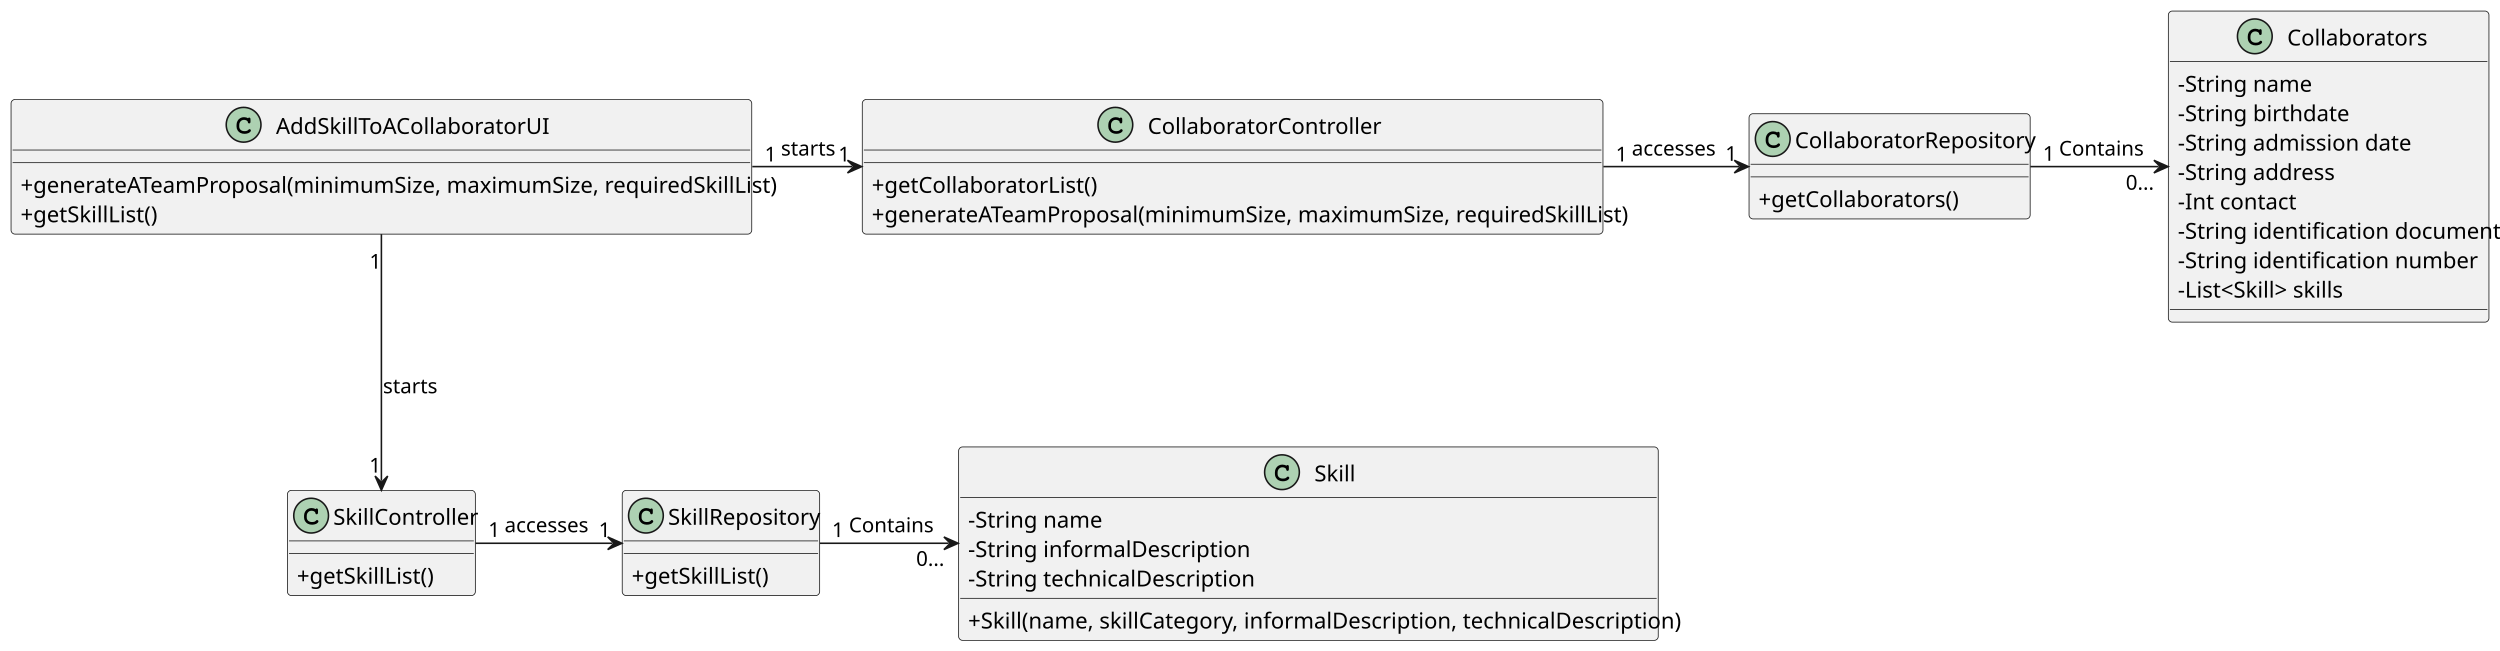
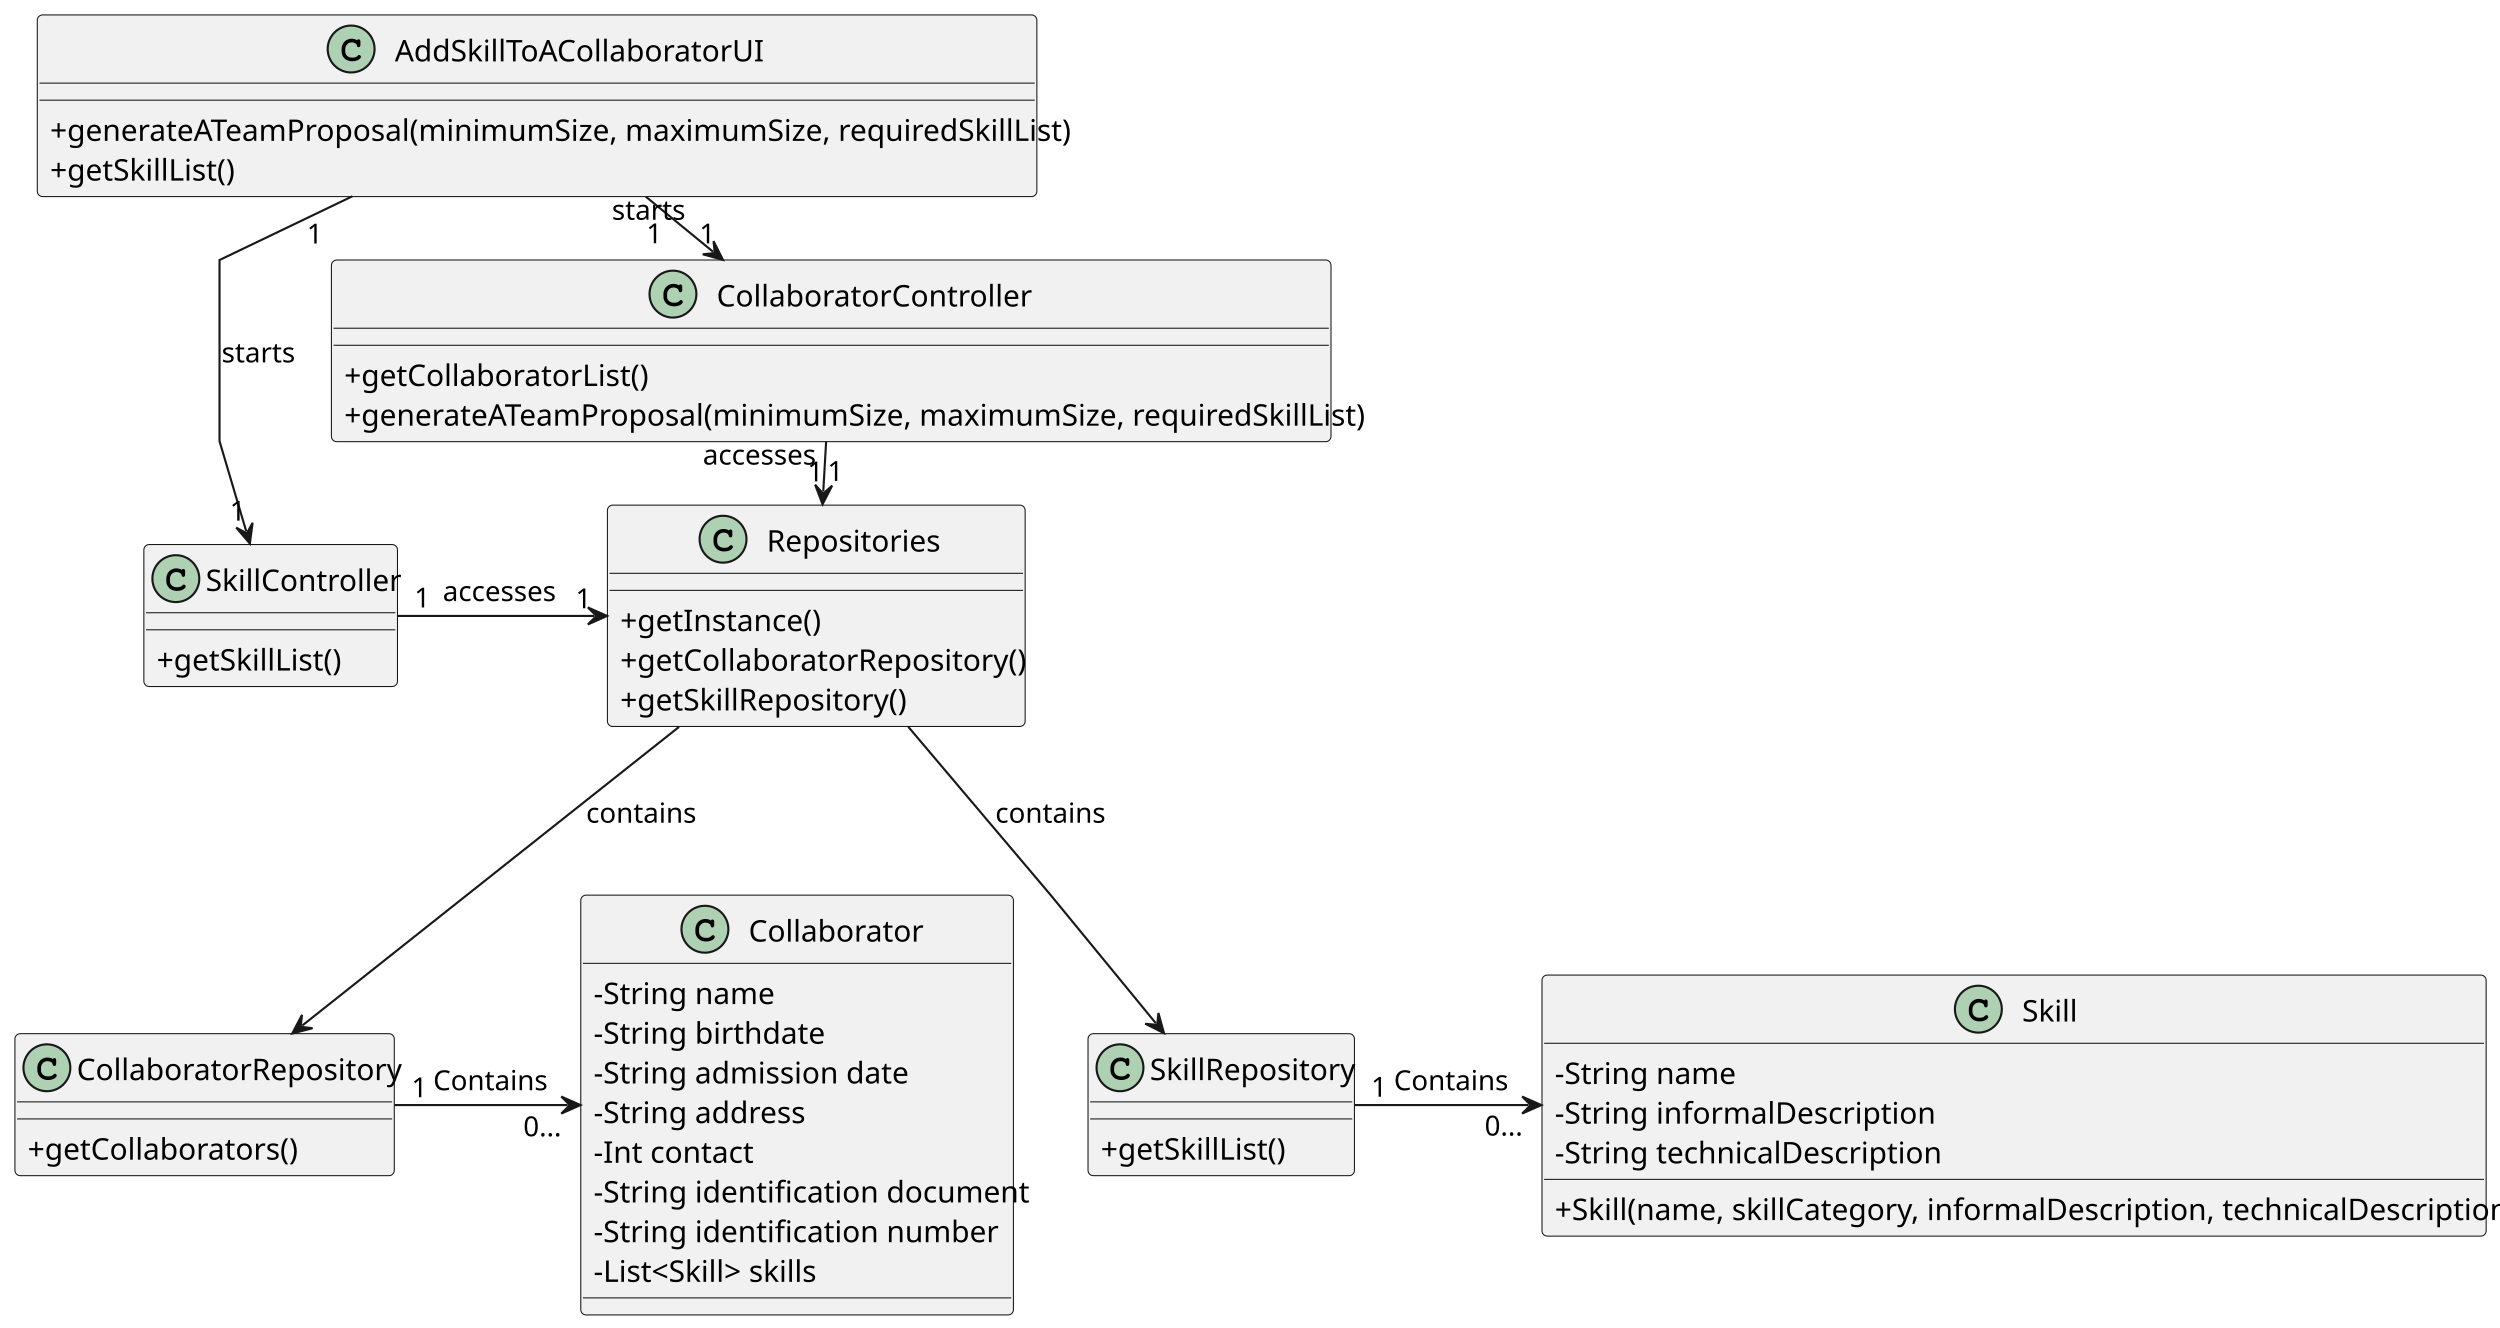
- <svg xmlns="http://www.w3.org/2000/svg" contentStyleType="text/css" height="412px" preserveAspectRatio="none" style="width:1583px;height:412px;background:#FFFFFF;" version="1.1" viewBox="0 0 1583 412" width="1583px" zoomAndPan="magnify">
+ <svg xmlns="http://www.w3.org/2000/svg" contentStyleType="text/css" height="623px" preserveAspectRatio="none" style="width:1173px;height:623px;background:#FFFFFF;" version="1.1" viewBox="0 0 1173 623" width="1173px" zoomAndPan="magnify">
  <defs />
  <g>
    <g id="elem_Skill">
-       <rect codeLine="12" fill="#F1F1F1" height="122.484" id="Skill" rx="2.5" ry="2.5" style="stroke:#181818;stroke-width:0.5;" width="443" x="607" y="283" />
-       <ellipse cx="811.75" cy="299" fill="#ADD1B2" rx="11" ry="11" style="stroke:#181818;stroke-width:1.0;" />
-       <path d="M814.516,294.875 Q814.672,294.656 814.859,294.547 Q815.047,294.438 815.266,294.438 Q815.641,294.438 815.875,294.703 Q816.109,294.953 816.109,295.562 L816.109,297.016 Q816.109,297.625 815.875,297.891 Q815.641,298.156 815.266,298.156 Q814.922,298.156 814.719,297.953 Q814.516,297.766 814.406,297.25 Q814.359,296.891 814.172,296.703 Q813.844,296.328 813.234,296.109 Q812.625,295.891 812,295.891 Q811.234,295.891 810.594,296.219 Q809.969,296.547 809.469,297.297 Q808.984,298.047 808.984,299.078 L808.984,300.172 Q808.984,301.406 809.875,302.234 Q810.766,303.047 812.359,303.047 Q813.297,303.047 813.953,302.797 Q814.344,302.641 814.766,302.203 Q815.031,301.938 815.172,301.859 Q815.328,301.781 815.531,301.781 Q815.859,301.781 816.109,302.047 Q816.375,302.297 816.375,302.641 Q816.375,302.984 816.031,303.391 Q815.531,303.969 814.734,304.297 Q813.656,304.75 812.359,304.75 Q810.844,304.75 809.641,304.125 Q808.656,303.625 807.969,302.562 Q807.281,301.484 807.281,300.203 L807.281,299.047 Q807.281,297.719 807.891,296.578 Q808.516,295.422 809.609,294.812 Q810.703,294.188 811.938,294.188 Q812.672,294.188 813.312,294.359 Q813.969,294.516 814.516,294.875 Z " fill="#000000" />
-       <text fill="#000000" font-family="sans-serif" font-size="14" lengthAdjust="spacing" textLength="25" x="832.25" y="304.797">Skill</text>
-       <line style="stroke:#181818;stroke-width:0.5;" x1="608" x2="1049" y1="315" y2="315" />
-       <text fill="#000000" font-family="sans-serif" font-size="14" lengthAdjust="spacing" textLength="81" x="613" y="334.107">-String name</text>
-       <text fill="#000000" font-family="sans-serif" font-size="14" lengthAdjust="spacing" textLength="167" x="613" y="352.728">-String informalDescription</text>
-       <text fill="#000000" font-family="sans-serif" font-size="14" lengthAdjust="spacing" textLength="173" x="613" y="371.35">-String technicalDescription</text>
-       <line style="stroke:#181818;stroke-width:0.5;" x1="608" x2="1049" y1="378.863" y2="378.863" />
-       <text fill="#000000" font-family="sans-serif" font-size="14" lengthAdjust="spacing" textLength="431" x="613" y="397.971">+Skill(name, skillCategory, informalDescription, technicalDescription)</text>
+       <rect codeLine="11" fill="#F1F1F1" height="122.484" id="Skill" rx="2.5" ry="2.5" style="stroke:#181818;stroke-width:0.5;" width="443" x="723.5" y="457.5" />
+       <ellipse cx="928.25" cy="473.5" fill="#ADD1B2" rx="11" ry="11" style="stroke:#181818;stroke-width:1.0;" />
+       <path d="M931.016,469.375 Q931.172,469.156 931.359,469.047 Q931.547,468.938 931.766,468.938 Q932.141,468.938 932.375,469.203 Q932.609,469.453 932.609,470.062 L932.609,471.516 Q932.609,472.125 932.375,472.391 Q932.141,472.656 931.766,472.656 Q931.422,472.656 931.219,472.453 Q931.016,472.266 930.906,471.75 Q930.859,471.391 930.672,471.203 Q930.344,470.828 929.734,470.609 Q929.125,470.391 928.5,470.391 Q927.734,470.391 927.094,470.719 Q926.469,471.047 925.969,471.797 Q925.484,472.547 925.484,473.578 L925.484,474.672 Q925.484,475.906 926.375,476.734 Q927.266,477.547 928.859,477.547 Q929.797,477.547 930.453,477.297 Q930.844,477.141 931.266,476.703 Q931.531,476.438 931.672,476.359 Q931.828,476.281 932.031,476.281 Q932.359,476.281 932.609,476.547 Q932.875,476.797 932.875,477.141 Q932.875,477.484 932.531,477.891 Q932.031,478.469 931.234,478.797 Q930.156,479.25 928.859,479.25 Q927.344,479.25 926.141,478.625 Q925.156,478.125 924.469,477.062 Q923.781,475.984 923.781,474.703 L923.781,473.547 Q923.781,472.219 924.391,471.078 Q925.016,469.922 926.109,469.312 Q927.203,468.688 928.438,468.688 Q929.172,468.688 929.812,468.859 Q930.469,469.016 931.016,469.375 Z " fill="#000000" />
+       <text fill="#000000" font-family="sans-serif" font-size="14" lengthAdjust="spacing" textLength="25" x="948.75" y="479.297">Skill</text>
+       <line style="stroke:#181818;stroke-width:0.5;" x1="724.5" x2="1165.5" y1="489.5" y2="489.5" />
+       <text fill="#000000" font-family="sans-serif" font-size="14" lengthAdjust="spacing" textLength="81" x="729.5" y="508.607">-String name</text>
+       <text fill="#000000" font-family="sans-serif" font-size="14" lengthAdjust="spacing" textLength="167" x="729.5" y="527.229">-String informalDescription</text>
+       <text fill="#000000" font-family="sans-serif" font-size="14" lengthAdjust="spacing" textLength="173" x="729.5" y="545.85">-String technicalDescription</text>
+       <line style="stroke:#181818;stroke-width:0.5;" x1="724.5" x2="1165.5" y1="553.363" y2="553.363" />
+       <text fill="#000000" font-family="sans-serif" font-size="14" lengthAdjust="spacing" textLength="431" x="729.5" y="572.471">+Skill(name, skillCategory, informalDescription, technicalDescription)</text>
    </g>
    <g id="elem_SkillController">
-       <rect codeLine="21" fill="#F1F1F1" height="66.621" id="SkillController" rx="2.5" ry="2.5" style="stroke:#181818;stroke-width:0.5;" width="119" x="182" y="310.5" />
-       <ellipse cx="197" cy="326.5" fill="#ADD1B2" rx="11" ry="11" style="stroke:#181818;stroke-width:1.0;" />
-       <path d="M199.766,322.375 Q199.922,322.156 200.109,322.047 Q200.297,321.938 200.516,321.938 Q200.891,321.938 201.125,322.203 Q201.359,322.453 201.359,323.062 L201.359,324.516 Q201.359,325.125 201.125,325.391 Q200.891,325.656 200.516,325.656 Q200.172,325.656 199.969,325.453 Q199.766,325.266 199.656,324.75 Q199.609,324.391 199.422,324.203 Q199.094,323.828 198.484,323.609 Q197.875,323.391 197.25,323.391 Q196.484,323.391 195.844,323.719 Q195.219,324.047 194.719,324.797 Q194.234,325.547 194.234,326.578 L194.234,327.672 Q194.234,328.906 195.125,329.734 Q196.016,330.547 197.609,330.547 Q198.547,330.547 199.203,330.297 Q199.594,330.141 200.016,329.703 Q200.281,329.438 200.422,329.359 Q200.578,329.281 200.781,329.281 Q201.109,329.281 201.359,329.547 Q201.625,329.797 201.625,330.141 Q201.625,330.484 201.281,330.891 Q200.781,331.469 199.984,331.797 Q198.906,332.25 197.609,332.25 Q196.094,332.25 194.891,331.625 Q193.906,331.125 193.219,330.062 Q192.531,328.984 192.531,327.703 L192.531,326.547 Q192.531,325.219 193.141,324.078 Q193.766,322.922 194.859,322.312 Q195.953,321.688 197.188,321.688 Q197.922,321.688 198.562,321.859 Q199.219,322.016 199.766,322.375 Z " fill="#000000" />
-       <text fill="#000000" font-family="sans-serif" font-size="14" lengthAdjust="spacing" textLength="87" x="211" y="332.297">SkillController</text>
-       <line style="stroke:#181818;stroke-width:0.5;" x1="183" x2="300" y1="342.5" y2="342.5" />
-       <line style="stroke:#181818;stroke-width:0.5;" x1="183" x2="300" y1="350.5" y2="350.5" />
-       <text fill="#000000" font-family="sans-serif" font-size="14" lengthAdjust="spacing" textLength="85" x="188" y="369.607">+getSkillList()</text>
+       <rect codeLine="18" fill="#F1F1F1" height="66.621" id="SkillController" rx="2.5" ry="2.5" style="stroke:#181818;stroke-width:0.5;" width="119" x="67.5" y="255.5" />
+       <ellipse cx="82.5" cy="271.5" fill="#ADD1B2" rx="11" ry="11" style="stroke:#181818;stroke-width:1.0;" />
+       <path d="M85.266,267.375 Q85.422,267.156 85.609,267.047 Q85.797,266.938 86.016,266.938 Q86.391,266.938 86.625,267.203 Q86.859,267.453 86.859,268.062 L86.859,269.516 Q86.859,270.125 86.625,270.391 Q86.391,270.656 86.016,270.656 Q85.672,270.656 85.469,270.453 Q85.266,270.266 85.156,269.75 Q85.109,269.391 84.922,269.203 Q84.594,268.828 83.984,268.609 Q83.375,268.391 82.75,268.391 Q81.984,268.391 81.344,268.719 Q80.719,269.047 80.219,269.797 Q79.734,270.547 79.734,271.578 L79.734,272.672 Q79.734,273.906 80.625,274.734 Q81.516,275.547 83.109,275.547 Q84.047,275.547 84.703,275.297 Q85.094,275.141 85.516,274.703 Q85.781,274.438 85.922,274.359 Q86.078,274.281 86.281,274.281 Q86.609,274.281 86.859,274.547 Q87.125,274.797 87.125,275.141 Q87.125,275.484 86.781,275.891 Q86.281,276.469 85.484,276.797 Q84.406,277.25 83.109,277.25 Q81.594,277.25 80.391,276.625 Q79.406,276.125 78.719,275.062 Q78.031,273.984 78.031,272.703 L78.031,271.547 Q78.031,270.219 78.641,269.078 Q79.266,267.922 80.359,267.312 Q81.453,266.688 82.688,266.688 Q83.422,266.688 84.062,266.859 Q84.719,267.016 85.266,267.375 Z " fill="#000000" />
+       <text fill="#000000" font-family="sans-serif" font-size="14" lengthAdjust="spacing" textLength="87" x="96.5" y="277.297">SkillController</text>
+       <line style="stroke:#181818;stroke-width:0.5;" x1="68.5" x2="185.5" y1="287.5" y2="287.5" />
+       <line style="stroke:#181818;stroke-width:0.5;" x1="68.5" x2="185.5" y1="295.5" y2="295.5" />
+       <text fill="#000000" font-family="sans-serif" font-size="14" lengthAdjust="spacing" textLength="85" x="73.5" y="314.607">+getSkillList()</text>
+     </g>
+     <g id="elem_Collaborator">
+       <rect codeLine="22" fill="#F1F1F1" height="196.969" id="Collaborator" rx="2.5" ry="2.5" style="stroke:#181818;stroke-width:0.5;" width="203" x="272.5" y="420" />
+       <ellipse cx="330.75" cy="436" fill="#ADD1B2" rx="11" ry="11" style="stroke:#181818;stroke-width:1.0;" />
+       <path d="M333.516,431.875 Q333.672,431.656 333.859,431.547 Q334.047,431.438 334.266,431.438 Q334.641,431.438 334.875,431.703 Q335.109,431.953 335.109,432.562 L335.109,434.016 Q335.109,434.625 334.875,434.891 Q334.641,435.156 334.266,435.156 Q333.922,435.156 333.719,434.953 Q333.516,434.766 333.406,434.25 Q333.359,433.891 333.172,433.703 Q332.844,433.328 332.234,433.109 Q331.625,432.891 331,432.891 Q330.234,432.891 329.594,433.219 Q328.969,433.547 328.469,434.297 Q327.984,435.047 327.984,436.078 L327.984,437.172 Q327.984,438.406 328.875,439.234 Q329.766,440.047 331.359,440.047 Q332.297,440.047 332.953,439.797 Q333.344,439.641 333.766,439.203 Q334.031,438.938 334.172,438.859 Q334.328,438.781 334.531,438.781 Q334.859,438.781 335.109,439.047 Q335.375,439.297 335.375,439.641 Q335.375,439.984 335.031,440.391 Q334.531,440.969 333.734,441.297 Q332.656,441.75 331.359,441.75 Q329.844,441.75 328.641,441.125 Q327.656,440.625 326.969,439.562 Q326.281,438.484 326.281,437.203 L326.281,436.047 Q326.281,434.719 326.891,433.578 Q327.516,432.422 328.609,431.812 Q329.703,431.188 330.938,431.188 Q331.672,431.188 332.312,431.359 Q332.969,431.516 333.516,431.875 Z " fill="#000000" />
+       <text fill="#000000" font-family="sans-serif" font-size="14" lengthAdjust="spacing" textLength="78" x="351.25" y="441.797">Collaborator</text>
+       <line style="stroke:#181818;stroke-width:0.5;" x1="273.5" x2="474.5" y1="452" y2="452" />
+       <text fill="#000000" font-family="sans-serif" font-size="14" lengthAdjust="spacing" textLength="81" x="278.5" y="471.107">-String name</text>
+       <text fill="#000000" font-family="sans-serif" font-size="14" lengthAdjust="spacing" textLength="102" x="278.5" y="489.728">-String birthdate</text>
+       <text fill="#000000" font-family="sans-serif" font-size="14" lengthAdjust="spacing" textLength="141" x="278.5" y="508.35">-String admission date</text>
+       <text fill="#000000" font-family="sans-serif" font-size="14" lengthAdjust="spacing" textLength="97" x="278.5" y="526.971">-String address</text>
+       <text fill="#000000" font-family="sans-serif" font-size="14" lengthAdjust="spacing" textLength="70" x="278.5" y="545.592">-Int contact</text>
+       <text fill="#000000" font-family="sans-serif" font-size="14" lengthAdjust="spacing" textLength="191" x="278.5" y="564.213">-String identification document</text>
+       <text fill="#000000" font-family="sans-serif" font-size="14" lengthAdjust="spacing" textLength="177" x="278.5" y="582.834">-String identification number</text>
+       <text fill="#000000" font-family="sans-serif" font-size="14" lengthAdjust="spacing" textLength="102" x="278.5" y="601.455">-List&lt;Skill&gt; skills</text>
+       <line style="stroke:#181818;stroke-width:0.5;" x1="273.5" x2="474.5" y1="608.969" y2="608.969" />
+     </g>
+     <g id="elem_CollaboratorController">
+       <rect codeLine="33" fill="#F1F1F1" height="85.242" id="CollaboratorController" rx="2.5" ry="2.5" style="stroke:#181818;stroke-width:0.5;" width="469" x="155.5" y="122" />
+       <ellipse cx="315.75" cy="138" fill="#ADD1B2" rx="11" ry="11" style="stroke:#181818;stroke-width:1.0;" />
+       <path d="M318.516,133.875 Q318.672,133.656 318.859,133.547 Q319.047,133.438 319.266,133.438 Q319.641,133.438 319.875,133.703 Q320.109,133.953 320.109,134.562 L320.109,136.016 Q320.109,136.625 319.875,136.891 Q319.641,137.156 319.266,137.156 Q318.922,137.156 318.719,136.953 Q318.516,136.766 318.406,136.25 Q318.359,135.891 318.172,135.703 Q317.844,135.328 317.234,135.109 Q316.625,134.891 316,134.891 Q315.234,134.891 314.594,135.219 Q313.969,135.547 313.469,136.297 Q312.984,137.047 312.984,138.078 L312.984,139.172 Q312.984,140.406 313.875,141.234 Q314.766,142.047 316.359,142.047 Q317.297,142.047 317.953,141.797 Q318.344,141.641 318.766,141.203 Q319.031,140.938 319.172,140.859 Q319.328,140.781 319.531,140.781 Q319.859,140.781 320.109,141.047 Q320.375,141.297 320.375,141.641 Q320.375,141.984 320.031,142.391 Q319.531,142.969 318.734,143.297 Q317.656,143.75 316.359,143.75 Q314.844,143.75 313.641,143.125 Q312.656,142.625 311.969,141.562 Q311.281,140.484 311.281,139.203 L311.281,138.047 Q311.281,136.719 311.891,135.578 Q312.516,134.422 313.609,133.812 Q314.703,133.188 315.938,133.188 Q316.672,133.188 317.312,133.359 Q317.969,133.516 318.516,133.875 Z " fill="#000000" />
+       <text fill="#000000" font-family="sans-serif" font-size="14" lengthAdjust="spacing" textLength="140" x="336.25" y="143.797">CollaboratorController</text>
+       <line style="stroke:#181818;stroke-width:0.5;" x1="156.5" x2="623.5" y1="154" y2="154" />
+       <line style="stroke:#181818;stroke-width:0.5;" x1="156.5" x2="623.5" y1="162" y2="162" />
+       <text fill="#000000" font-family="sans-serif" font-size="14" lengthAdjust="spacing" textLength="138" x="161.5" y="181.107">+getCollaboratorList()</text>
+       <text fill="#000000" font-family="sans-serif" font-size="14" lengthAdjust="spacing" textLength="457" x="161.5" y="199.728">+generateATeamProposal(minimumSize, maximumSize, requiredSkillList)</text>
    </g>
    <g id="elem_AddSkillToACollaboratorUI">
-       <rect codeLine="27" fill="#F1F1F1" height="85.242" id="AddSkillToACollaboratorUI" rx="2.5" ry="2.5" style="stroke:#181818;stroke-width:0.5;" width="469" x="7" y="63" />
-       <ellipse cx="154.25" cy="79" fill="#ADD1B2" rx="11" ry="11" style="stroke:#181818;stroke-width:1.0;" />
-       <path d="M157.016,74.875 Q157.172,74.656 157.359,74.547 Q157.547,74.438 157.766,74.438 Q158.141,74.438 158.375,74.703 Q158.609,74.953 158.609,75.562 L158.609,77.016 Q158.609,77.625 158.375,77.891 Q158.141,78.156 157.766,78.156 Q157.422,78.156 157.219,77.953 Q157.016,77.766 156.906,77.25 Q156.859,76.891 156.672,76.703 Q156.344,76.328 155.734,76.109 Q155.125,75.891 154.5,75.891 Q153.734,75.891 153.094,76.219 Q152.469,76.547 151.969,77.297 Q151.484,78.047 151.484,79.078 L151.484,80.172 Q151.484,81.406 152.375,82.234 Q153.266,83.047 154.859,83.047 Q155.797,83.047 156.453,82.797 Q156.844,82.641 157.266,82.203 Q157.531,81.938 157.672,81.859 Q157.828,81.781 158.031,81.781 Q158.359,81.781 158.609,82.047 Q158.875,82.297 158.875,82.641 Q158.875,82.984 158.531,83.391 Q158.031,83.969 157.234,84.297 Q156.156,84.75 154.859,84.75 Q153.344,84.75 152.141,84.125 Q151.156,83.625 150.469,82.562 Q149.781,81.484 149.781,80.203 L149.781,79.047 Q149.781,77.719 150.391,76.578 Q151.016,75.422 152.109,74.812 Q153.203,74.188 154.438,74.188 Q155.172,74.188 155.812,74.359 Q156.469,74.516 157.016,74.875 Z " fill="#000000" />
-       <text fill="#000000" font-family="sans-serif" font-size="14" lengthAdjust="spacing" textLength="166" x="174.75" y="84.797">AddSkillToACollaboratorUI</text>
-       <line style="stroke:#181818;stroke-width:0.5;" x1="8" x2="475" y1="95" y2="95" />
-       <line style="stroke:#181818;stroke-width:0.5;" x1="8" x2="475" y1="103" y2="103" />
-       <text fill="#000000" font-family="sans-serif" font-size="14" lengthAdjust="spacing" textLength="457" x="13" y="122.107">+generateATeamProposal(minimumSize, maximumSize, requiredSkillList)</text>
-       <text fill="#000000" font-family="sans-serif" font-size="14" lengthAdjust="spacing" textLength="85" x="13" y="140.728">+getSkillList()</text>
+       <rect codeLine="38" fill="#F1F1F1" height="85.242" id="AddSkillToACollaboratorUI" rx="2.5" ry="2.5" style="stroke:#181818;stroke-width:0.5;" width="469" x="17.5" y="7" />
+       <ellipse cx="164.75" cy="23" fill="#ADD1B2" rx="11" ry="11" style="stroke:#181818;stroke-width:1.0;" />
+       <path d="M167.516,18.875 Q167.672,18.656 167.859,18.547 Q168.047,18.438 168.266,18.438 Q168.641,18.438 168.875,18.703 Q169.109,18.953 169.109,19.562 L169.109,21.016 Q169.109,21.625 168.875,21.891 Q168.641,22.156 168.266,22.156 Q167.922,22.156 167.719,21.953 Q167.516,21.766 167.406,21.25 Q167.359,20.891 167.172,20.703 Q166.844,20.328 166.234,20.109 Q165.625,19.891 165,19.891 Q164.234,19.891 163.594,20.219 Q162.969,20.547 162.469,21.297 Q161.984,22.047 161.984,23.078 L161.984,24.172 Q161.984,25.406 162.875,26.234 Q163.766,27.047 165.359,27.047 Q166.297,27.047 166.953,26.797 Q167.344,26.641 167.766,26.203 Q168.031,25.938 168.172,25.859 Q168.328,25.781 168.531,25.781 Q168.859,25.781 169.109,26.047 Q169.375,26.297 169.375,26.641 Q169.375,26.984 169.031,27.391 Q168.531,27.969 167.734,28.297 Q166.656,28.75 165.359,28.75 Q163.844,28.75 162.641,28.125 Q161.656,27.625 160.969,26.562 Q160.281,25.484 160.281,24.203 L160.281,23.047 Q160.281,21.719 160.891,20.578 Q161.516,19.422 162.609,18.812 Q163.703,18.188 164.938,18.188 Q165.672,18.188 166.312,18.359 Q166.969,18.516 167.516,18.875 Z " fill="#000000" />
+       <text fill="#000000" font-family="sans-serif" font-size="14" lengthAdjust="spacing" textLength="166" x="185.25" y="28.797">AddSkillToACollaboratorUI</text>
+       <line style="stroke:#181818;stroke-width:0.5;" x1="18.5" x2="485.5" y1="39" y2="39" />
+       <line style="stroke:#181818;stroke-width:0.5;" x1="18.5" x2="485.5" y1="47" y2="47" />
+       <text fill="#000000" font-family="sans-serif" font-size="14" lengthAdjust="spacing" textLength="457" x="23.5" y="66.107">+generateATeamProposal(minimumSize, maximumSize, requiredSkillList)</text>
+       <text fill="#000000" font-family="sans-serif" font-size="14" lengthAdjust="spacing" textLength="85" x="23.5" y="84.728">+getSkillList()</text>
    </g>
    <g id="elem_CollaboratorRepository">
-       <rect codeLine="33" fill="#F1F1F1" height="66.621" id="CollaboratorRepository" rx="2.5" ry="2.5" style="stroke:#181818;stroke-width:0.5;" width="178" x="1107.5" y="72" />
-       <ellipse cx="1122.5" cy="88" fill="#ADD1B2" rx="11" ry="11" style="stroke:#181818;stroke-width:1.0;" />
-       <path d="M1125.266,83.875 Q1125.422,83.656 1125.609,83.547 Q1125.797,83.438 1126.016,83.438 Q1126.391,83.438 1126.625,83.703 Q1126.859,83.953 1126.859,84.562 L1126.859,86.016 Q1126.859,86.625 1126.625,86.891 Q1126.391,87.156 1126.016,87.156 Q1125.672,87.156 1125.469,86.953 Q1125.266,86.766 1125.156,86.25 Q1125.109,85.891 1124.922,85.703 Q1124.594,85.328 1123.984,85.109 Q1123.375,84.891 1122.75,84.891 Q1121.984,84.891 1121.344,85.219 Q1120.719,85.547 1120.219,86.297 Q1119.734,87.047 1119.734,88.078 L1119.734,89.172 Q1119.734,90.406 1120.625,91.234 Q1121.516,92.047 1123.109,92.047 Q1124.047,92.047 1124.703,91.797 Q1125.094,91.641 1125.516,91.203 Q1125.781,90.938 1125.922,90.859 Q1126.078,90.781 1126.281,90.781 Q1126.609,90.781 1126.859,91.047 Q1127.125,91.297 1127.125,91.641 Q1127.125,91.984 1126.781,92.391 Q1126.281,92.969 1125.484,93.297 Q1124.406,93.75 1123.109,93.75 Q1121.594,93.75 1120.391,93.125 Q1119.406,92.625 1118.719,91.562 Q1118.031,90.484 1118.031,89.203 L1118.031,88.047 Q1118.031,86.719 1118.641,85.578 Q1119.266,84.422 1120.359,83.812 Q1121.453,83.188 1122.688,83.188 Q1123.422,83.188 1124.062,83.359 Q1124.719,83.516 1125.266,83.875 Z " fill="#000000" />
-       <text fill="#000000" font-family="sans-serif" font-size="14" lengthAdjust="spacing" textLength="146" x="1136.5" y="93.797">CollaboratorRepository</text>
-       <line style="stroke:#181818;stroke-width:0.5;" x1="1108.5" x2="1284.5" y1="104" y2="104" />
-       <line style="stroke:#181818;stroke-width:0.5;" x1="1108.5" x2="1284.5" y1="112" y2="112" />
-       <text fill="#000000" font-family="sans-serif" font-size="14" lengthAdjust="spacing" textLength="123" x="1113.5" y="131.107">+getCollaborators()</text>
+       <rect codeLine="43" fill="#F1F1F1" height="66.621" id="CollaboratorRepository" rx="2.5" ry="2.5" style="stroke:#181818;stroke-width:0.5;" width="178" x="7" y="485" />
+       <ellipse cx="22" cy="501" fill="#ADD1B2" rx="11" ry="11" style="stroke:#181818;stroke-width:1.0;" />
+       <path d="M24.766,496.875 Q24.922,496.656 25.109,496.547 Q25.297,496.438 25.516,496.438 Q25.891,496.438 26.125,496.703 Q26.359,496.953 26.359,497.562 L26.359,499.016 Q26.359,499.625 26.125,499.891 Q25.891,500.156 25.516,500.156 Q25.172,500.156 24.969,499.953 Q24.766,499.766 24.656,499.25 Q24.609,498.891 24.422,498.703 Q24.094,498.328 23.484,498.109 Q22.875,497.891 22.25,497.891 Q21.484,497.891 20.844,498.219 Q20.219,498.547 19.719,499.297 Q19.234,500.047 19.234,501.078 L19.234,502.172 Q19.234,503.406 20.125,504.234 Q21.016,505.047 22.609,505.047 Q23.547,505.047 24.203,504.797 Q24.594,504.641 25.016,504.203 Q25.281,503.938 25.422,503.859 Q25.578,503.781 25.781,503.781 Q26.109,503.781 26.359,504.047 Q26.625,504.297 26.625,504.641 Q26.625,504.984 26.281,505.391 Q25.781,505.969 24.984,506.297 Q23.906,506.75 22.609,506.75 Q21.094,506.75 19.891,506.125 Q18.906,505.625 18.219,504.562 Q17.531,503.484 17.531,502.203 L17.531,501.047 Q17.531,499.719 18.141,498.578 Q18.766,497.422 19.859,496.812 Q20.953,496.188 22.188,496.188 Q22.922,496.188 23.562,496.359 Q24.219,496.516 24.766,496.875 Z " fill="#000000" />
+       <text fill="#000000" font-family="sans-serif" font-size="14" lengthAdjust="spacing" textLength="146" x="36" y="506.797">CollaboratorRepository</text>
+       <line style="stroke:#181818;stroke-width:0.5;" x1="8" x2="184" y1="517" y2="517" />
+       <line style="stroke:#181818;stroke-width:0.5;" x1="8" x2="184" y1="525" y2="525" />
+       <text fill="#000000" font-family="sans-serif" font-size="14" lengthAdjust="spacing" textLength="123" x="13" y="544.107">+getCollaborators()</text>
    </g>
    <g id="elem_SkillRepository">
-       <rect codeLine="37" fill="#F1F1F1" height="66.621" id="SkillRepository" rx="2.5" ry="2.5" style="stroke:#181818;stroke-width:0.5;" width="125" x="394" y="310.5" />
-       <ellipse cx="409" cy="326.5" fill="#ADD1B2" rx="11" ry="11" style="stroke:#181818;stroke-width:1.0;" />
-       <path d="M411.766,322.375 Q411.922,322.156 412.109,322.047 Q412.297,321.938 412.516,321.938 Q412.891,321.938 413.125,322.203 Q413.359,322.453 413.359,323.062 L413.359,324.516 Q413.359,325.125 413.125,325.391 Q412.891,325.656 412.516,325.656 Q412.172,325.656 411.969,325.453 Q411.766,325.266 411.656,324.75 Q411.609,324.391 411.422,324.203 Q411.094,323.828 410.484,323.609 Q409.875,323.391 409.25,323.391 Q408.484,323.391 407.844,323.719 Q407.219,324.047 406.719,324.797 Q406.234,325.547 406.234,326.578 L406.234,327.672 Q406.234,328.906 407.125,329.734 Q408.016,330.547 409.609,330.547 Q410.547,330.547 411.203,330.297 Q411.594,330.141 412.016,329.703 Q412.281,329.438 412.422,329.359 Q412.578,329.281 412.781,329.281 Q413.109,329.281 413.359,329.547 Q413.625,329.797 413.625,330.141 Q413.625,330.484 413.281,330.891 Q412.781,331.469 411.984,331.797 Q410.906,332.25 409.609,332.25 Q408.094,332.25 406.891,331.625 Q405.906,331.125 405.219,330.062 Q404.531,328.984 404.531,327.703 L404.531,326.547 Q404.531,325.219 405.141,324.078 Q405.766,322.922 406.859,322.312 Q407.953,321.688 409.188,321.688 Q409.922,321.688 410.562,321.859 Q411.219,322.016 411.766,322.375 Z " fill="#000000" />
-       <text fill="#000000" font-family="sans-serif" font-size="14" lengthAdjust="spacing" textLength="93" x="423" y="332.297">SkillRepository</text>
-       <line style="stroke:#181818;stroke-width:0.5;" x1="395" x2="518" y1="342.5" y2="342.5" />
-       <line style="stroke:#181818;stroke-width:0.5;" x1="395" x2="518" y1="350.5" y2="350.5" />
-       <text fill="#000000" font-family="sans-serif" font-size="14" lengthAdjust="spacing" textLength="85" x="400" y="369.607">+getSkillList()</text>
+       <rect codeLine="47" fill="#F1F1F1" height="66.621" id="SkillRepository" rx="2.5" ry="2.5" style="stroke:#181818;stroke-width:0.5;" width="125" x="510.5" y="485" />
+       <ellipse cx="525.5" cy="501" fill="#ADD1B2" rx="11" ry="11" style="stroke:#181818;stroke-width:1.0;" />
+       <path d="M528.266,496.875 Q528.422,496.656 528.609,496.547 Q528.797,496.438 529.016,496.438 Q529.391,496.438 529.625,496.703 Q529.859,496.953 529.859,497.562 L529.859,499.016 Q529.859,499.625 529.625,499.891 Q529.391,500.156 529.016,500.156 Q528.672,500.156 528.469,499.953 Q528.266,499.766 528.156,499.25 Q528.109,498.891 527.922,498.703 Q527.594,498.328 526.984,498.109 Q526.375,497.891 525.75,497.891 Q524.984,497.891 524.344,498.219 Q523.719,498.547 523.219,499.297 Q522.734,500.047 522.734,501.078 L522.734,502.172 Q522.734,503.406 523.625,504.234 Q524.516,505.047 526.109,505.047 Q527.047,505.047 527.703,504.797 Q528.094,504.641 528.516,504.203 Q528.781,503.938 528.922,503.859 Q529.078,503.781 529.281,503.781 Q529.609,503.781 529.859,504.047 Q530.125,504.297 530.125,504.641 Q530.125,504.984 529.781,505.391 Q529.281,505.969 528.484,506.297 Q527.406,506.75 526.109,506.75 Q524.594,506.75 523.391,506.125 Q522.406,505.625 521.719,504.562 Q521.031,503.484 521.031,502.203 L521.031,501.047 Q521.031,499.719 521.641,498.578 Q522.266,497.422 523.359,496.812 Q524.453,496.188 525.688,496.188 Q526.422,496.188 527.062,496.359 Q527.719,496.516 528.266,496.875 Z " fill="#000000" />
+       <text fill="#000000" font-family="sans-serif" font-size="14" lengthAdjust="spacing" textLength="93" x="539.5" y="506.797">SkillRepository</text>
+       <line style="stroke:#181818;stroke-width:0.5;" x1="511.5" x2="634.5" y1="517" y2="517" />
+       <line style="stroke:#181818;stroke-width:0.5;" x1="511.5" x2="634.5" y1="525" y2="525" />
+       <text fill="#000000" font-family="sans-serif" font-size="14" lengthAdjust="spacing" textLength="85" x="516.5" y="544.107">+getSkillList()</text>
    </g>
-     <g id="elem_Collaborators">
-       <rect codeLine="41" fill="#F1F1F1" height="196.969" id="Collaborators" rx="2.5" ry="2.5" style="stroke:#181818;stroke-width:0.5;" width="203" x="1373" y="7" />
-       <ellipse cx="1427.75" cy="23" fill="#ADD1B2" rx="11" ry="11" style="stroke:#181818;stroke-width:1.0;" />
-       <path d="M1430.516,18.875 Q1430.672,18.656 1430.859,18.547 Q1431.047,18.438 1431.266,18.438 Q1431.641,18.438 1431.875,18.703 Q1432.109,18.953 1432.109,19.562 L1432.109,21.016 Q1432.109,21.625 1431.875,21.891 Q1431.641,22.156 1431.266,22.156 Q1430.922,22.156 1430.719,21.953 Q1430.516,21.766 1430.406,21.25 Q1430.359,20.891 1430.172,20.703 Q1429.844,20.328 1429.234,20.109 Q1428.625,19.891 1428,19.891 Q1427.234,19.891 1426.594,20.219 Q1425.969,20.547 1425.469,21.297 Q1424.984,22.047 1424.984,23.078 L1424.984,24.172 Q1424.984,25.406 1425.875,26.234 Q1426.766,27.047 1428.359,27.047 Q1429.297,27.047 1429.953,26.797 Q1430.344,26.641 1430.766,26.203 Q1431.031,25.938 1431.172,25.859 Q1431.328,25.781 1431.531,25.781 Q1431.859,25.781 1432.109,26.047 Q1432.375,26.297 1432.375,26.641 Q1432.375,26.984 1432.031,27.391 Q1431.531,27.969 1430.734,28.297 Q1429.656,28.75 1428.359,28.75 Q1426.844,28.75 1425.641,28.125 Q1424.656,27.625 1423.969,26.562 Q1423.281,25.484 1423.281,24.203 L1423.281,23.047 Q1423.281,21.719 1423.891,20.578 Q1424.516,19.422 1425.609,18.812 Q1426.703,18.188 1427.938,18.188 Q1428.672,18.188 1429.312,18.359 Q1429.969,18.516 1430.516,18.875 Z " fill="#000000" />
-       <text fill="#000000" font-family="sans-serif" font-size="14" lengthAdjust="spacing" textLength="85" x="1448.25" y="28.797">Collaborators</text>
-       <line style="stroke:#181818;stroke-width:0.5;" x1="1374" x2="1575" y1="39" y2="39" />
-       <text fill="#000000" font-family="sans-serif" font-size="14" lengthAdjust="spacing" textLength="81" x="1379" y="58.107">-String name</text>
-       <text fill="#000000" font-family="sans-serif" font-size="14" lengthAdjust="spacing" textLength="102" x="1379" y="76.728">-String birthdate</text>
-       <text fill="#000000" font-family="sans-serif" font-size="14" lengthAdjust="spacing" textLength="141" x="1379" y="95.35">-String admission date</text>
-       <text fill="#000000" font-family="sans-serif" font-size="14" lengthAdjust="spacing" textLength="97" x="1379" y="113.971">-String address</text>
-       <text fill="#000000" font-family="sans-serif" font-size="14" lengthAdjust="spacing" textLength="70" x="1379" y="132.592">-Int contact</text>
-       <text fill="#000000" font-family="sans-serif" font-size="14" lengthAdjust="spacing" textLength="191" x="1379" y="151.213">-String identification document</text>
-       <text fill="#000000" font-family="sans-serif" font-size="14" lengthAdjust="spacing" textLength="177" x="1379" y="169.834">-String identification number</text>
-       <text fill="#000000" font-family="sans-serif" font-size="14" lengthAdjust="spacing" textLength="102" x="1379" y="188.455">-List&lt;Skill&gt; skills</text>
-       <line style="stroke:#181818;stroke-width:0.5;" x1="1374" x2="1575" y1="195.969" y2="195.969" />
-     </g>
-     <g id="elem_CollaboratorController">
-       <rect codeLine="52" fill="#F1F1F1" height="85.242" id="CollaboratorController" rx="2.5" ry="2.5" style="stroke:#181818;stroke-width:0.5;" width="469" x="546" y="63" />
-       <ellipse cx="706.25" cy="79" fill="#ADD1B2" rx="11" ry="11" style="stroke:#181818;stroke-width:1.0;" />
-       <path d="M709.016,74.875 Q709.172,74.656 709.359,74.547 Q709.547,74.438 709.766,74.438 Q710.141,74.438 710.375,74.703 Q710.609,74.953 710.609,75.562 L710.609,77.016 Q710.609,77.625 710.375,77.891 Q710.141,78.156 709.766,78.156 Q709.422,78.156 709.219,77.953 Q709.016,77.766 708.906,77.25 Q708.859,76.891 708.672,76.703 Q708.344,76.328 707.734,76.109 Q707.125,75.891 706.5,75.891 Q705.734,75.891 705.094,76.219 Q704.469,76.547 703.969,77.297 Q703.484,78.047 703.484,79.078 L703.484,80.172 Q703.484,81.406 704.375,82.234 Q705.266,83.047 706.859,83.047 Q707.797,83.047 708.453,82.797 Q708.844,82.641 709.266,82.203 Q709.531,81.938 709.672,81.859 Q709.828,81.781 710.031,81.781 Q710.359,81.781 710.609,82.047 Q710.875,82.297 710.875,82.641 Q710.875,82.984 710.531,83.391 Q710.031,83.969 709.234,84.297 Q708.156,84.75 706.859,84.75 Q705.344,84.75 704.141,84.125 Q703.156,83.625 702.469,82.562 Q701.781,81.484 701.781,80.203 L701.781,79.047 Q701.781,77.719 702.391,76.578 Q703.016,75.422 704.109,74.812 Q705.203,74.188 706.438,74.188 Q707.172,74.188 707.812,74.359 Q708.469,74.516 709.016,74.875 Z " fill="#000000" />
-       <text fill="#000000" font-family="sans-serif" font-size="14" lengthAdjust="spacing" textLength="140" x="726.75" y="84.797">CollaboratorController</text>
-       <line style="stroke:#181818;stroke-width:0.5;" x1="547" x2="1014" y1="95" y2="95" />
-       <line style="stroke:#181818;stroke-width:0.5;" x1="547" x2="1014" y1="103" y2="103" />
-       <text fill="#000000" font-family="sans-serif" font-size="14" lengthAdjust="spacing" textLength="138" x="552" y="122.107">+getCollaboratorList()</text>
-       <text fill="#000000" font-family="sans-serif" font-size="14" lengthAdjust="spacing" textLength="457" x="552" y="140.728">+generateATeamProposal(minimumSize, maximumSize, requiredSkillList)</text>
+     <g id="elem_Repositories">
+       <rect codeLine="51" fill="#F1F1F1" height="103.863" id="Repositories" rx="2.5" ry="2.5" style="stroke:#181818;stroke-width:0.5;" width="196" x="285" y="237" />
+       <ellipse cx="339.25" cy="253" fill="#ADD1B2" rx="11" ry="11" style="stroke:#181818;stroke-width:1.0;" />
+       <path d="M342.016,248.875 Q342.172,248.656 342.359,248.547 Q342.547,248.438 342.766,248.438 Q343.141,248.438 343.375,248.703 Q343.609,248.953 343.609,249.562 L343.609,251.016 Q343.609,251.625 343.375,251.891 Q343.141,252.156 342.766,252.156 Q342.422,252.156 342.219,251.953 Q342.016,251.766 341.906,251.25 Q341.859,250.891 341.672,250.703 Q341.344,250.328 340.734,250.109 Q340.125,249.891 339.5,249.891 Q338.734,249.891 338.094,250.219 Q337.469,250.547 336.969,251.297 Q336.484,252.047 336.484,253.078 L336.484,254.172 Q336.484,255.406 337.375,256.234 Q338.266,257.047 339.859,257.047 Q340.797,257.047 341.453,256.797 Q341.844,256.641 342.266,256.203 Q342.531,255.938 342.672,255.859 Q342.828,255.781 343.031,255.781 Q343.359,255.781 343.609,256.047 Q343.875,256.297 343.875,256.641 Q343.875,256.984 343.531,257.391 Q343.031,257.969 342.234,258.297 Q341.156,258.75 339.859,258.75 Q338.344,258.75 337.141,258.125 Q336.156,257.625 335.469,256.562 Q334.781,255.484 334.781,254.203 L334.781,253.047 Q334.781,251.719 335.391,250.578 Q336.016,249.422 337.109,248.812 Q338.203,248.188 339.438,248.188 Q340.172,248.188 340.812,248.359 Q341.469,248.516 342.016,248.875 Z " fill="#000000" />
+       <text fill="#000000" font-family="sans-serif" font-size="14" lengthAdjust="spacing" textLength="79" x="359.75" y="258.797">Repositories</text>
+       <line style="stroke:#181818;stroke-width:0.5;" x1="286" x2="480" y1="269" y2="269" />
+       <line style="stroke:#181818;stroke-width:0.5;" x1="286" x2="480" y1="277" y2="277" />
+       <text fill="#000000" font-family="sans-serif" font-size="14" lengthAdjust="spacing" textLength="91" x="291" y="296.107">+getInstance()</text>
+       <text fill="#000000" font-family="sans-serif" font-size="14" lengthAdjust="spacing" textLength="184" x="291" y="314.728">+getCollaboratorRepository()</text>
+       <text fill="#000000" font-family="sans-serif" font-size="14" lengthAdjust="spacing" textLength="131" x="291" y="333.35">+getSkillRepository()</text>
    </g>
    <g id="link_AddSkillToACollaboratorUI_SkillController">
-       <path codeLine="58" d="M241.5,148.24 C241.5,194.52 241.5,262.2 241.5,304.42 " fill="none" id="AddSkillToACollaboratorUI-to-SkillController" style="stroke:#181818;stroke-width:1.0;" />
-       <polygon fill="#181818" points="241.5,310.42,245.5,301.42,241.5,305.42,237.5,301.42,241.5,310.42" style="stroke:#181818;stroke-width:1.0;" />
-       <text fill="#000000" font-family="sans-serif" font-size="13" lengthAdjust="spacing" textLength="33" x="242.5" y="249.028">starts</text>
-       <text fill="#000000" font-family="sans-serif" font-size="13" lengthAdjust="spacing" textLength="7" x="233.964" y="170.118">1</text>
-       <text fill="#000000" font-family="sans-serif" font-size="13" lengthAdjust="spacing" textLength="7" x="233.811" y="299.23">1</text>
+       <path codeLine="57" d="M165.33,92.09 C132.55,107.82 103,122 103,122 C103,122 103,207 103,207 C103,207 108.884,226.878 115.534,249.298 " fill="none" id="AddSkillToACollaboratorUI-to-SkillController" style="stroke:#181818;stroke-width:1.0;" />
+       <polygon fill="#181818" points="117.24,255.05,118.516,245.284,115.818,250.256,110.846,247.559,117.24,255.05" style="stroke:#181818;stroke-width:1.0;" />
+       <text fill="#000000" font-family="sans-serif" font-size="13" lengthAdjust="spacing" textLength="33" x="104" y="170.028">starts</text>
+       <text fill="#000000" font-family="sans-serif" font-size="13" lengthAdjust="spacing" textLength="7" x="143.959" y="114.265">1</text>
+       <text fill="#000000" font-family="sans-serif" font-size="13" lengthAdjust="spacing" textLength="7" x="107.795" y="244.313">1</text>
    </g>
-     <g id="link_SkillController_SkillRepository">
-       <path codeLine="59" d="M301.1,344 C329.94,344 358.54,344 387.78,344 " fill="none" id="SkillController-to-SkillRepository" style="stroke:#181818;stroke-width:1.0;" />
-       <polygon fill="#181818" points="393.78,344,384.78,340,388.78,344,384.78,348,393.78,344" style="stroke:#181818;stroke-width:1.0;" />
-       <text fill="#000000" font-family="sans-serif" font-size="13" lengthAdjust="spacing" textLength="56" x="319.5" y="337.028">accesses</text>
-       <text fill="#000000" font-family="sans-serif" font-size="13" lengthAdjust="spacing" textLength="7" x="309.185" y="339.982">1</text>
-       <text fill="#000000" font-family="sans-serif" font-size="13" lengthAdjust="spacing" textLength="7" x="379.123" y="340.084">1</text>
+     <g id="link_SkillController_Repositories">
+       <path codeLine="58" d="M186.7,289 C215.88,289 245.75,289 278.82,289 " fill="none" id="SkillController-to-Repositories" style="stroke:#181818;stroke-width:1.0;" />
+       <polygon fill="#181818" points="284.82,289,275.82,285,279.82,289,275.82,293,284.82,289" style="stroke:#181818;stroke-width:1.0;" />
+       <text fill="#000000" font-family="sans-serif" font-size="13" lengthAdjust="spacing" textLength="56" x="207.75" y="282.028">accesses</text>
+       <text fill="#000000" font-family="sans-serif" font-size="13" lengthAdjust="spacing" textLength="7" x="194.403" y="285.033">1</text>
+       <text fill="#000000" font-family="sans-serif" font-size="13" lengthAdjust="spacing" textLength="7" x="270.035" y="285.394">1</text>
    </g>
    <g id="link_AddSkillToACollaboratorUI_CollaboratorController">
-       <path codeLine="60" d="M476.35,105.5 C499.32,105.5 516.64,105.5 539.62,105.5 " fill="none" id="AddSkillToACollaboratorUI-to-CollaboratorController" style="stroke:#181818;stroke-width:1.0;" />
-       <polygon fill="#181818" points="545.62,105.5,536.62,101.5,540.62,105.5,536.62,109.5,545.62,105.5" style="stroke:#181818;stroke-width:1.0;" />
-       <text fill="#000000" font-family="sans-serif" font-size="13" lengthAdjust="spacing" textLength="33" x="494.5" y="98.528">starts</text>
-       <text fill="#000000" font-family="sans-serif" font-size="13" lengthAdjust="spacing" textLength="7" x="484.171" y="102.25">1</text>
-       <text fill="#000000" font-family="sans-serif" font-size="13" lengthAdjust="spacing" textLength="7" x="530.798" y="102.25">1</text>
+       <path codeLine="59" d="M302.99,92.26 C314.82,101.94 322.758,108.438 334.578,118.118 " fill="none" id="AddSkillToACollaboratorUI-to-CollaboratorController" style="stroke:#181818;stroke-width:1.0;" />
+       <polygon fill="#181818" points="339.22,121.92,334.791,113.123,335.352,118.752,329.723,119.312,339.22,121.92" style="stroke:#181818;stroke-width:1.0;" />
+       <text fill="#000000" font-family="sans-serif" font-size="13" lengthAdjust="spacing" textLength="33" x="287.1" y="103.118">starts</text>
+       <text fill="#000000" font-family="sans-serif" font-size="13" lengthAdjust="spacing" textLength="7" x="303.262" y="114.141">1</text>
+       <text fill="#000000" font-family="sans-serif" font-size="13" lengthAdjust="spacing" textLength="7" x="328.144" y="114.212">1</text>
    </g>
-     <g id="link_CollaboratorController_CollaboratorRepository">
-       <path codeLine="61" d="M1015.25,105.5 C1047.87,105.5 1073.6,105.5 1101.15,105.5 " fill="none" id="CollaboratorController-to-CollaboratorRepository" style="stroke:#181818;stroke-width:1.0;" />
-       <polygon fill="#181818" points="1107.15,105.5,1098.15,101.5,1102.15,105.5,1098.15,109.5,1107.15,105.5" style="stroke:#181818;stroke-width:1.0;" />
-       <text fill="#000000" font-family="sans-serif" font-size="13" lengthAdjust="spacing" textLength="56" x="1033.25" y="98.528">accesses</text>
-       <text fill="#000000" font-family="sans-serif" font-size="13" lengthAdjust="spacing" textLength="7" x="1023.068" y="102.25">1</text>
-       <text fill="#000000" font-family="sans-serif" font-size="13" lengthAdjust="spacing" textLength="7" x="1092.461" y="101.852">1</text>
+     <g id="link_CollaboratorController_Repositories">
+       <path codeLine="60" d="M387.61,207.31 C387.07,216.74 386.827,220.859 386.277,230.63 " fill="none" id="CollaboratorController-to-Repositories" style="stroke:#181818;stroke-width:1.0;" />
+       <polygon fill="#181818" points="385.94,236.62,390.44,227.859,386.221,231.628,382.452,227.409,385.94,236.62" style="stroke:#181818;stroke-width:1.0;" />
+       <text fill="#000000" font-family="sans-serif" font-size="13" lengthAdjust="spacing" textLength="56" x="329.77" y="217.998">accesses</text>
+       <text fill="#000000" font-family="sans-serif" font-size="13" lengthAdjust="spacing" textLength="7" x="388.233" y="225.638">1</text>
+       <text fill="#000000" font-family="sans-serif" font-size="13" lengthAdjust="spacing" textLength="7" x="378.868" y="225.875">1</text>
    </g>
-     <g id="link_CollaboratorRepository_Collaborators">
-       <path codeLine="62" d="M1285.61,105.5 C1313.4,105.5 1338.26,105.5 1366.85,105.5 " fill="none" id="CollaboratorRepository-to-Collaborators" style="stroke:#181818;stroke-width:1.0;" />
-       <polygon fill="#181818" points="1372.85,105.5,1363.85,101.5,1367.85,105.5,1363.85,109.5,1372.85,105.5" style="stroke:#181818;stroke-width:1.0;" />
-       <text fill="#000000" font-family="sans-serif" font-size="13" lengthAdjust="spacing" textLength="51" x="1303.75" y="98.528">Contains</text>
-       <text fill="#000000" font-family="sans-serif" font-size="13" lengthAdjust="spacing" textLength="7" x="1293.569" y="101.827">1</text>
-       <text fill="#000000" font-family="sans-serif" font-size="13" lengthAdjust="spacing" textLength="19" x="1346.035" y="120.137">0...</text>
+     <g id="link_Repositories_CollaboratorRepository">
+       <path codeLine="61" d="M318.59,341.06 C263.06,385.07 189.252,443.583 141.842,481.163 " fill="none" id="Repositories-to-CollaboratorRepository" style="stroke:#181818;stroke-width:1.0;" />
+       <polygon fill="#181818" points="137.14,484.89,146.678,482.434,141.058,481.784,141.708,476.165,137.14,484.89" style="stroke:#181818;stroke-width:1.0;" />
+       <text fill="#000000" font-family="sans-serif" font-size="13" lengthAdjust="spacing" textLength="49" x="275" y="386.028">contains</text>
+     </g>
+     <g id="link_Repositories_SkillRepository">
+       <path codeLine="62" d="M426.16,341.01 C456.98,377.43 493,420 493,420 C493,420 519.094,451.802 542.334,480.122 " fill="none" id="Repositories-to-SkillRepository" style="stroke:#181818;stroke-width:1.0;" />
+       <polygon fill="#181818" points="546.14,484.76,543.523,475.265,542.968,480.895,537.339,480.34,546.14,484.76" style="stroke:#181818;stroke-width:1.0;" />
+       <text fill="#000000" font-family="sans-serif" font-size="13" lengthAdjust="spacing" textLength="49" x="467" y="386.028">contains</text>
+     </g>
+     <g id="link_CollaboratorRepository_Collaborator">
+       <path codeLine="63" d="M185.11,518.5 C212.9,518.5 237.76,518.5 266.35,518.5 " fill="none" id="CollaboratorRepository-to-Collaborator" style="stroke:#181818;stroke-width:1.0;" />
+       <polygon fill="#181818" points="272.35,518.5,263.35,514.5,267.35,518.5,263.35,522.5,272.35,518.5" style="stroke:#181818;stroke-width:1.0;" />
+       <text fill="#000000" font-family="sans-serif" font-size="13" lengthAdjust="spacing" textLength="51" x="203.25" y="511.528">Contains</text>
+       <text fill="#000000" font-family="sans-serif" font-size="13" lengthAdjust="spacing" textLength="7" x="193.069" y="514.827">1</text>
+       <text fill="#000000" font-family="sans-serif" font-size="13" lengthAdjust="spacing" textLength="19" x="245.535" y="533.137">0...</text>
    </g>
    <g id="link_SkillRepository_Skill">
-       <path codeLine="63" d="M519.18,344 C544.24,344 568.73,344 600.68,344 " fill="none" id="SkillRepository-to-Skill" style="stroke:#181818;stroke-width:1.0;" />
-       <polygon fill="#181818" points="606.68,344,597.68,340,601.68,344,597.68,348,606.68,344" style="stroke:#181818;stroke-width:1.0;" />
-       <text fill="#000000" font-family="sans-serif" font-size="13" lengthAdjust="spacing" textLength="51" x="537.5" y="337.028">Contains</text>
-       <text fill="#000000" font-family="sans-serif" font-size="13" lengthAdjust="spacing" textLength="7" x="526.832" y="340.084">1</text>
-       <text fill="#000000" font-family="sans-serif" font-size="13" lengthAdjust="spacing" textLength="19" x="580.09" y="358.304">0...</text>
+       <path codeLine="64" d="M635.68,518.5 C660.74,518.5 685.23,518.5 717.18,518.5 " fill="none" id="SkillRepository-to-Skill" style="stroke:#181818;stroke-width:1.0;" />
+       <polygon fill="#181818" points="723.18,518.5,714.18,514.5,718.18,518.5,714.18,522.5,723.18,518.5" style="stroke:#181818;stroke-width:1.0;" />
+       <text fill="#000000" font-family="sans-serif" font-size="13" lengthAdjust="spacing" textLength="51" x="654" y="511.528">Contains</text>
+       <text fill="#000000" font-family="sans-serif" font-size="13" lengthAdjust="spacing" textLength="7" x="643.332" y="514.584">1</text>
+       <text fill="#000000" font-family="sans-serif" font-size="13" lengthAdjust="spacing" textLength="19" x="696.59" y="532.804">0...</text>
    </g>
  </g>
</svg>
